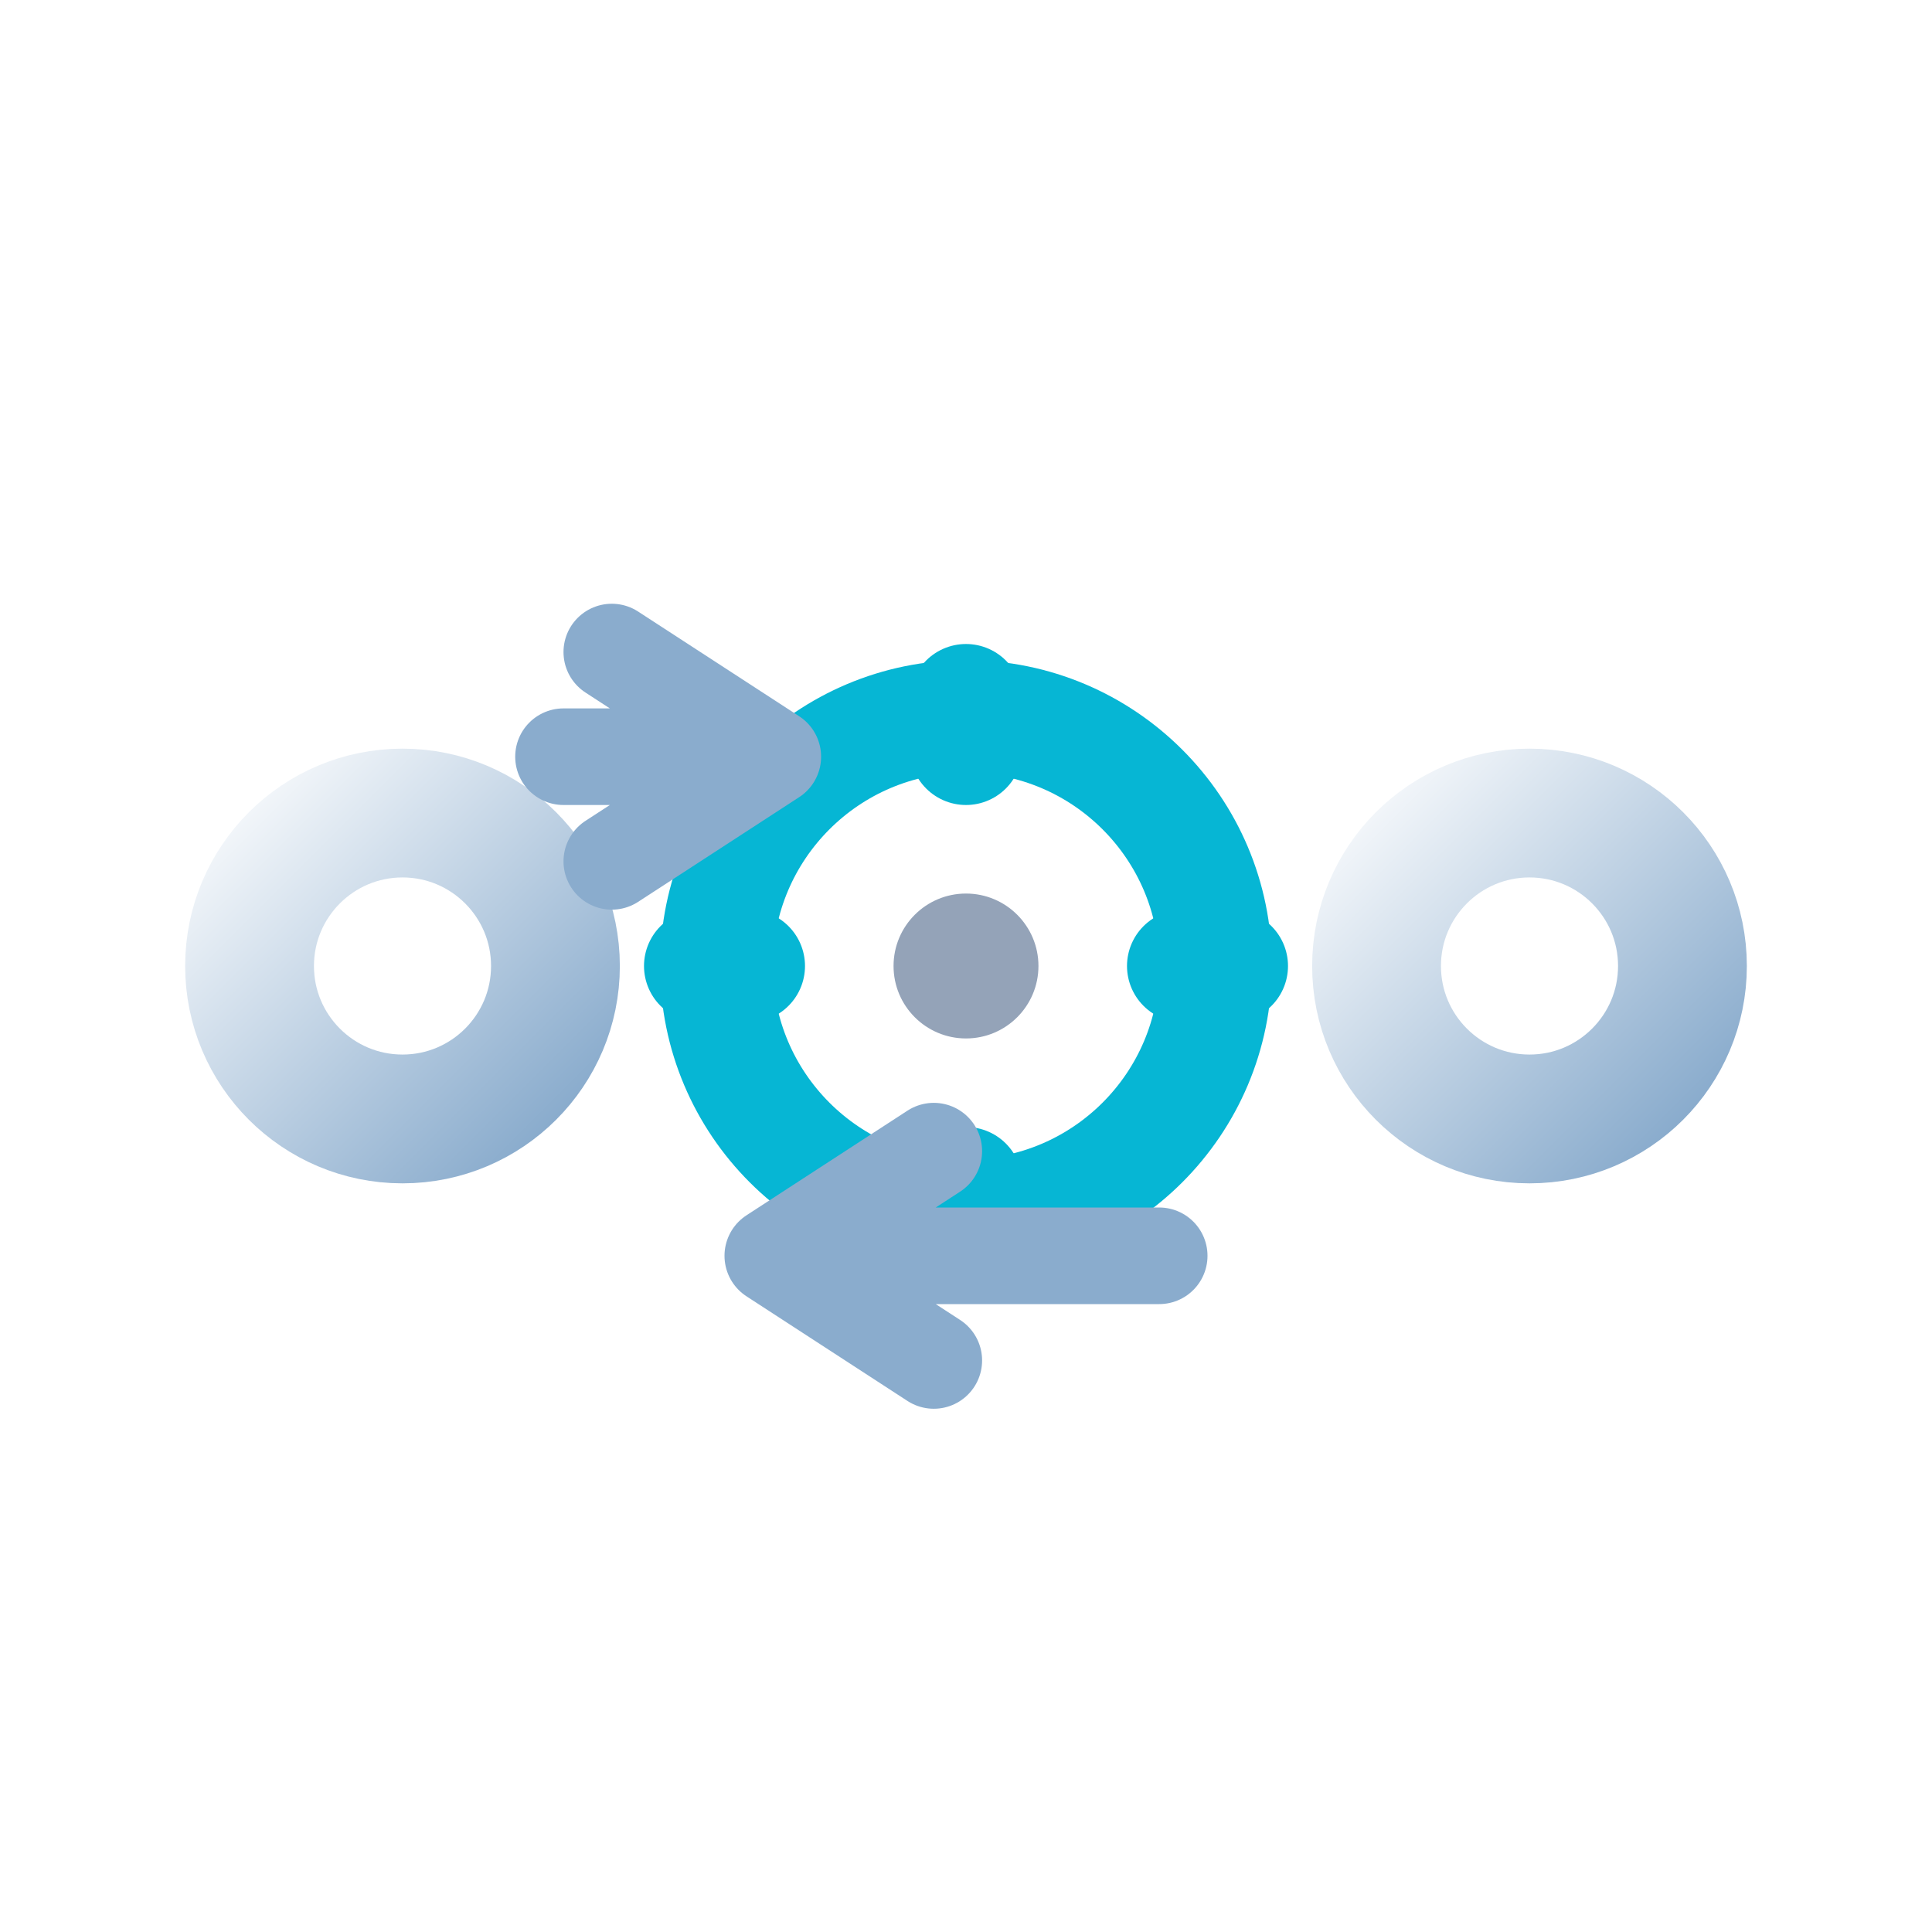
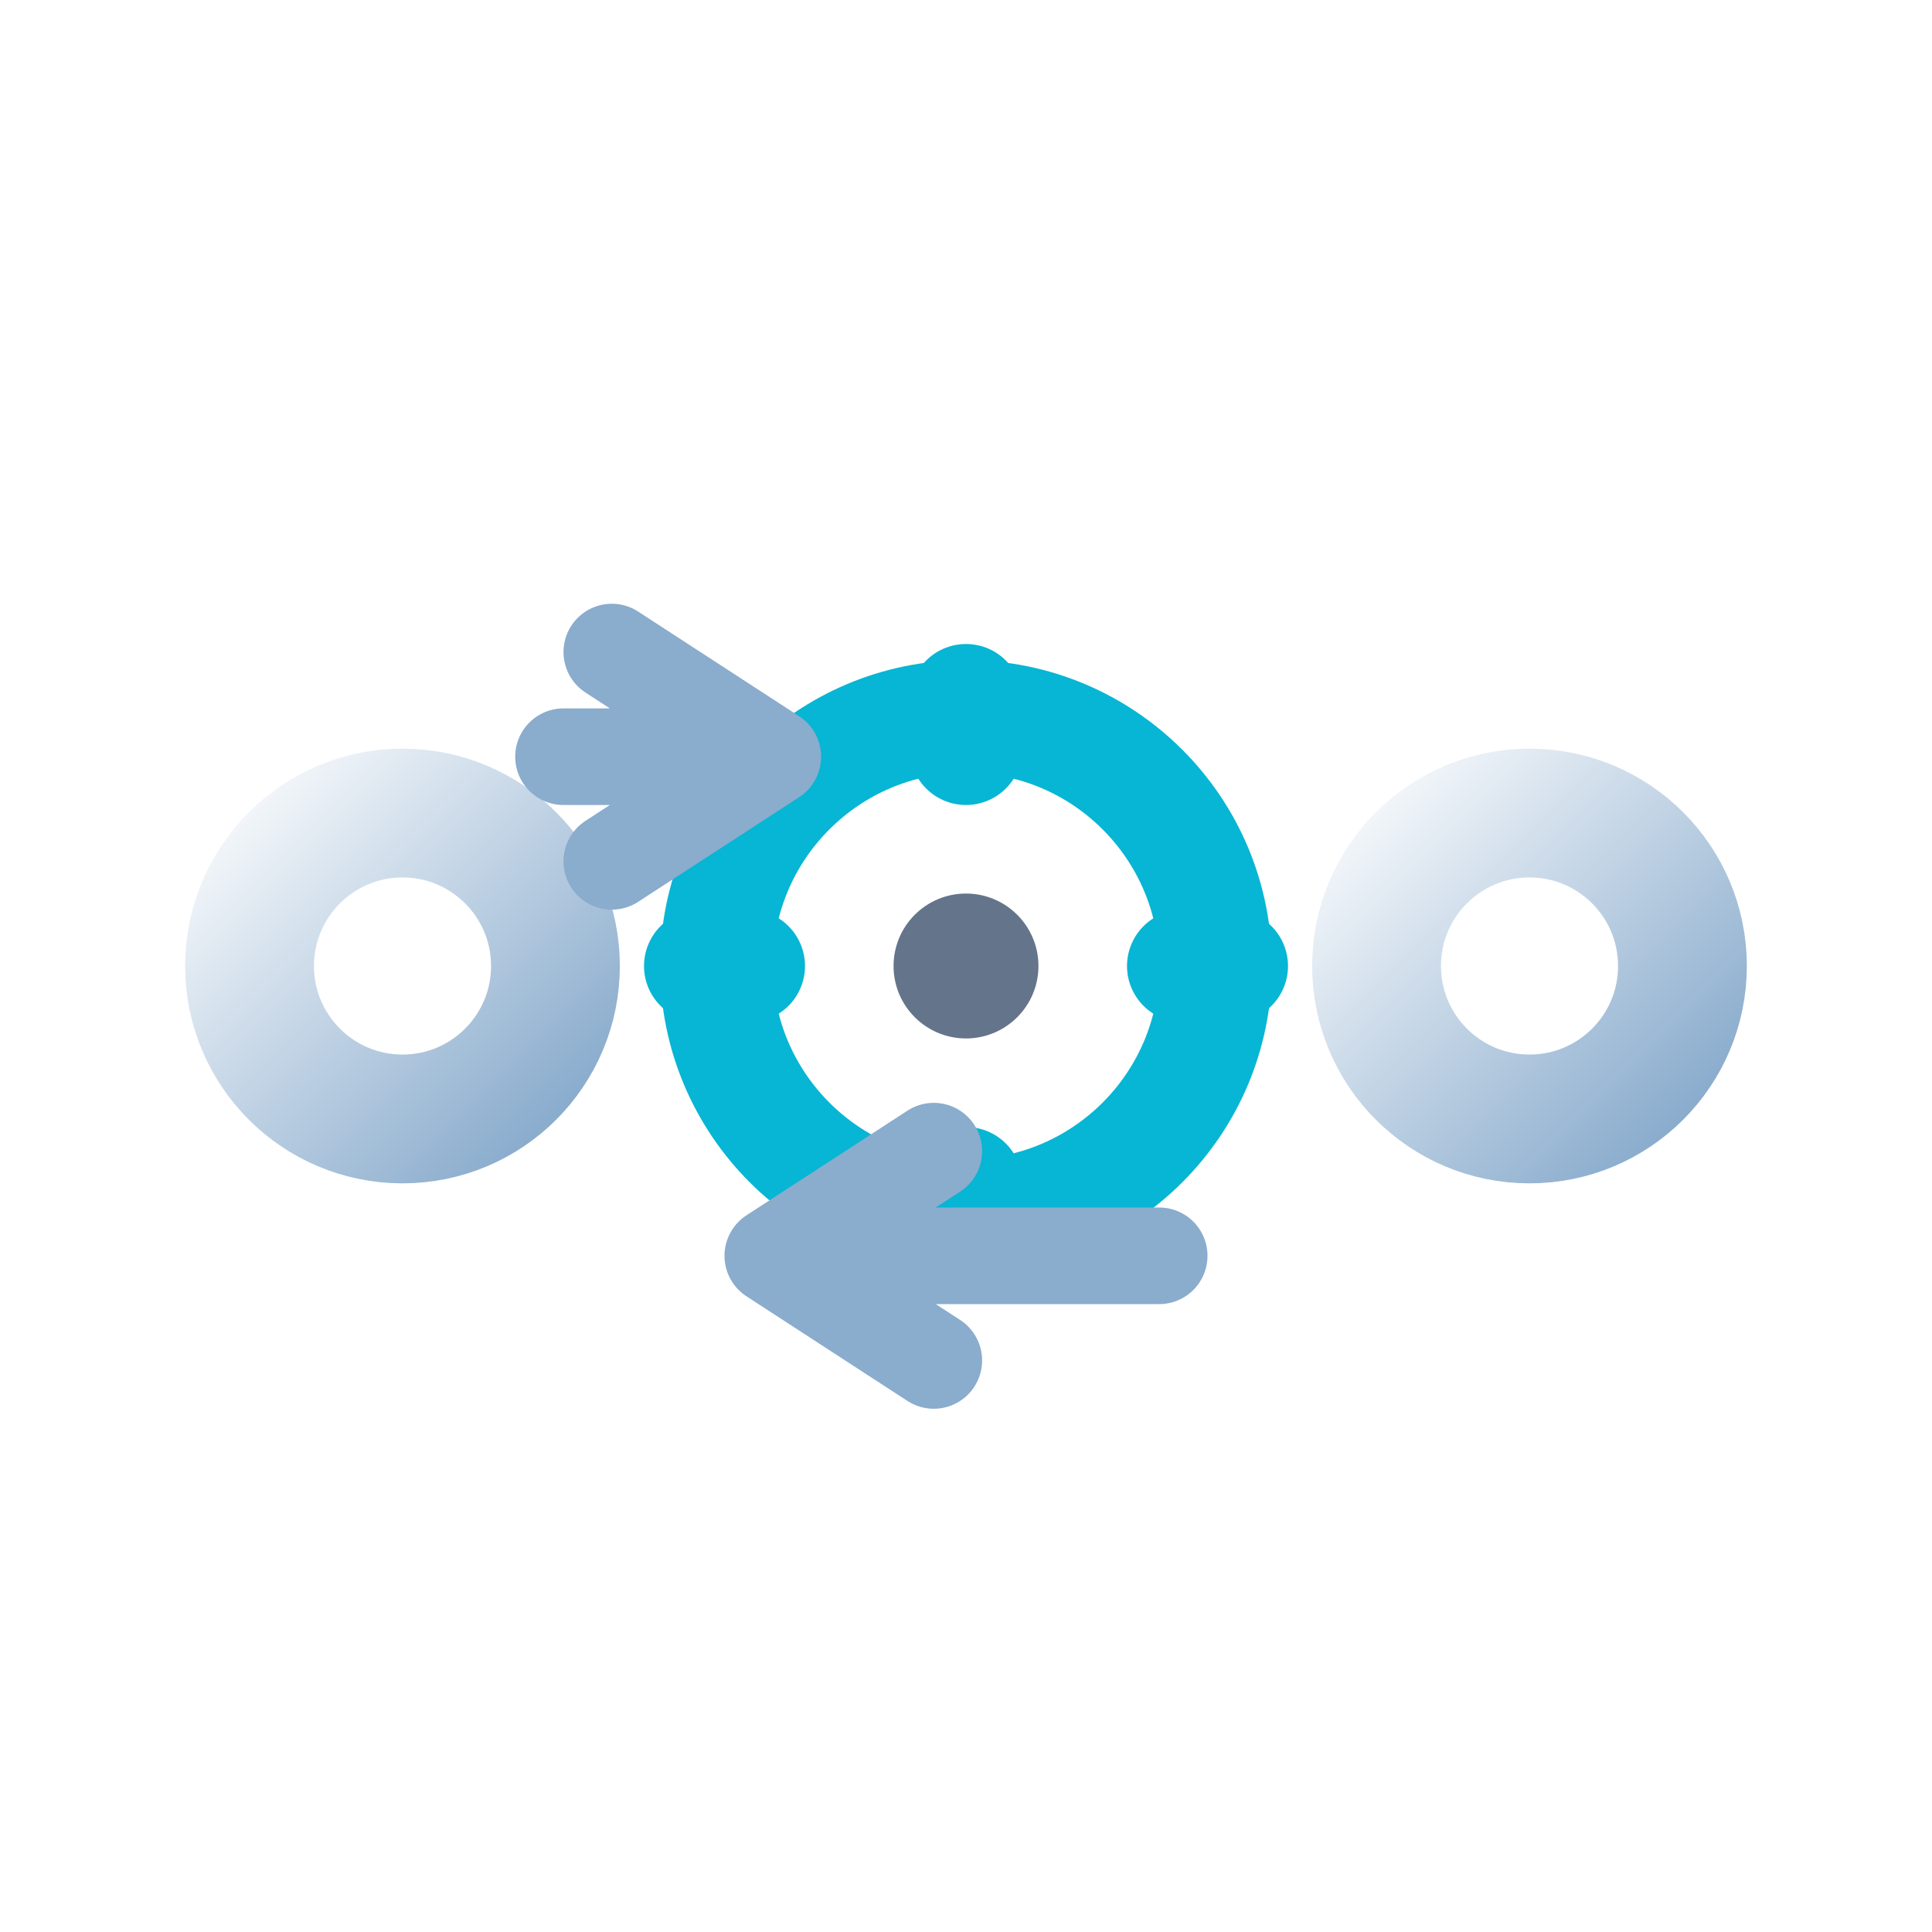
<svg xmlns="http://www.w3.org/2000/svg" viewBox="0 0 24 24" width="24" height="24" fill="none" stroke-linecap="round" stroke-linejoin="round" fill-opacity="0">
  <defs>
    <linearGradient id="ngnddiagg2tcpsettings" x1="0" y1="0" x2="1" y2="1">
      <stop offset="0%" stop-color="#F1F5F9" />
      <stop offset="100%" stop-color="#8AACCD" />
    </linearGradient>
  </defs>
  <circle cx="5" cy="12" r="1.9" stroke="url(#ngnddiagg2tcpsettings)" stroke-width="1.6" />
  <circle cx="19" cy="12" r="1.9" stroke="url(#ngnddiagg2tcpsettings)" stroke-width="1.6" />
  <circle cx="12" cy="12" r="3.1" stroke="#06B6D4" stroke-width="1.4" />
  <path d="M12 8.7 V9.3 M12 14.7 V15.3 M8.7 12 H9.3 M14.7 12 H15.3" stroke="#06B6D4" stroke-width="1.4" />
-   <circle cx="12" cy="12" r="0.9" fill="#94A3B8" fill-opacity="1" />
+   <circle cx="12" cy="12" r="0.9" fill="#64748B" fill-opacity="1" />
  <path d="M7 9.4 H9.6 M9.6 9.4 l-2 -1.3 M9.6 9.4 l-2 1.3" stroke="#8AACCD" stroke-width="1.2" />
  <path d="M14.4 15.6 H9.6 M9.6 15.6 l2 -1.3 M9.6 15.6 l2 1.3" stroke="#8AACCD" stroke-width="1.2" />
</svg>
